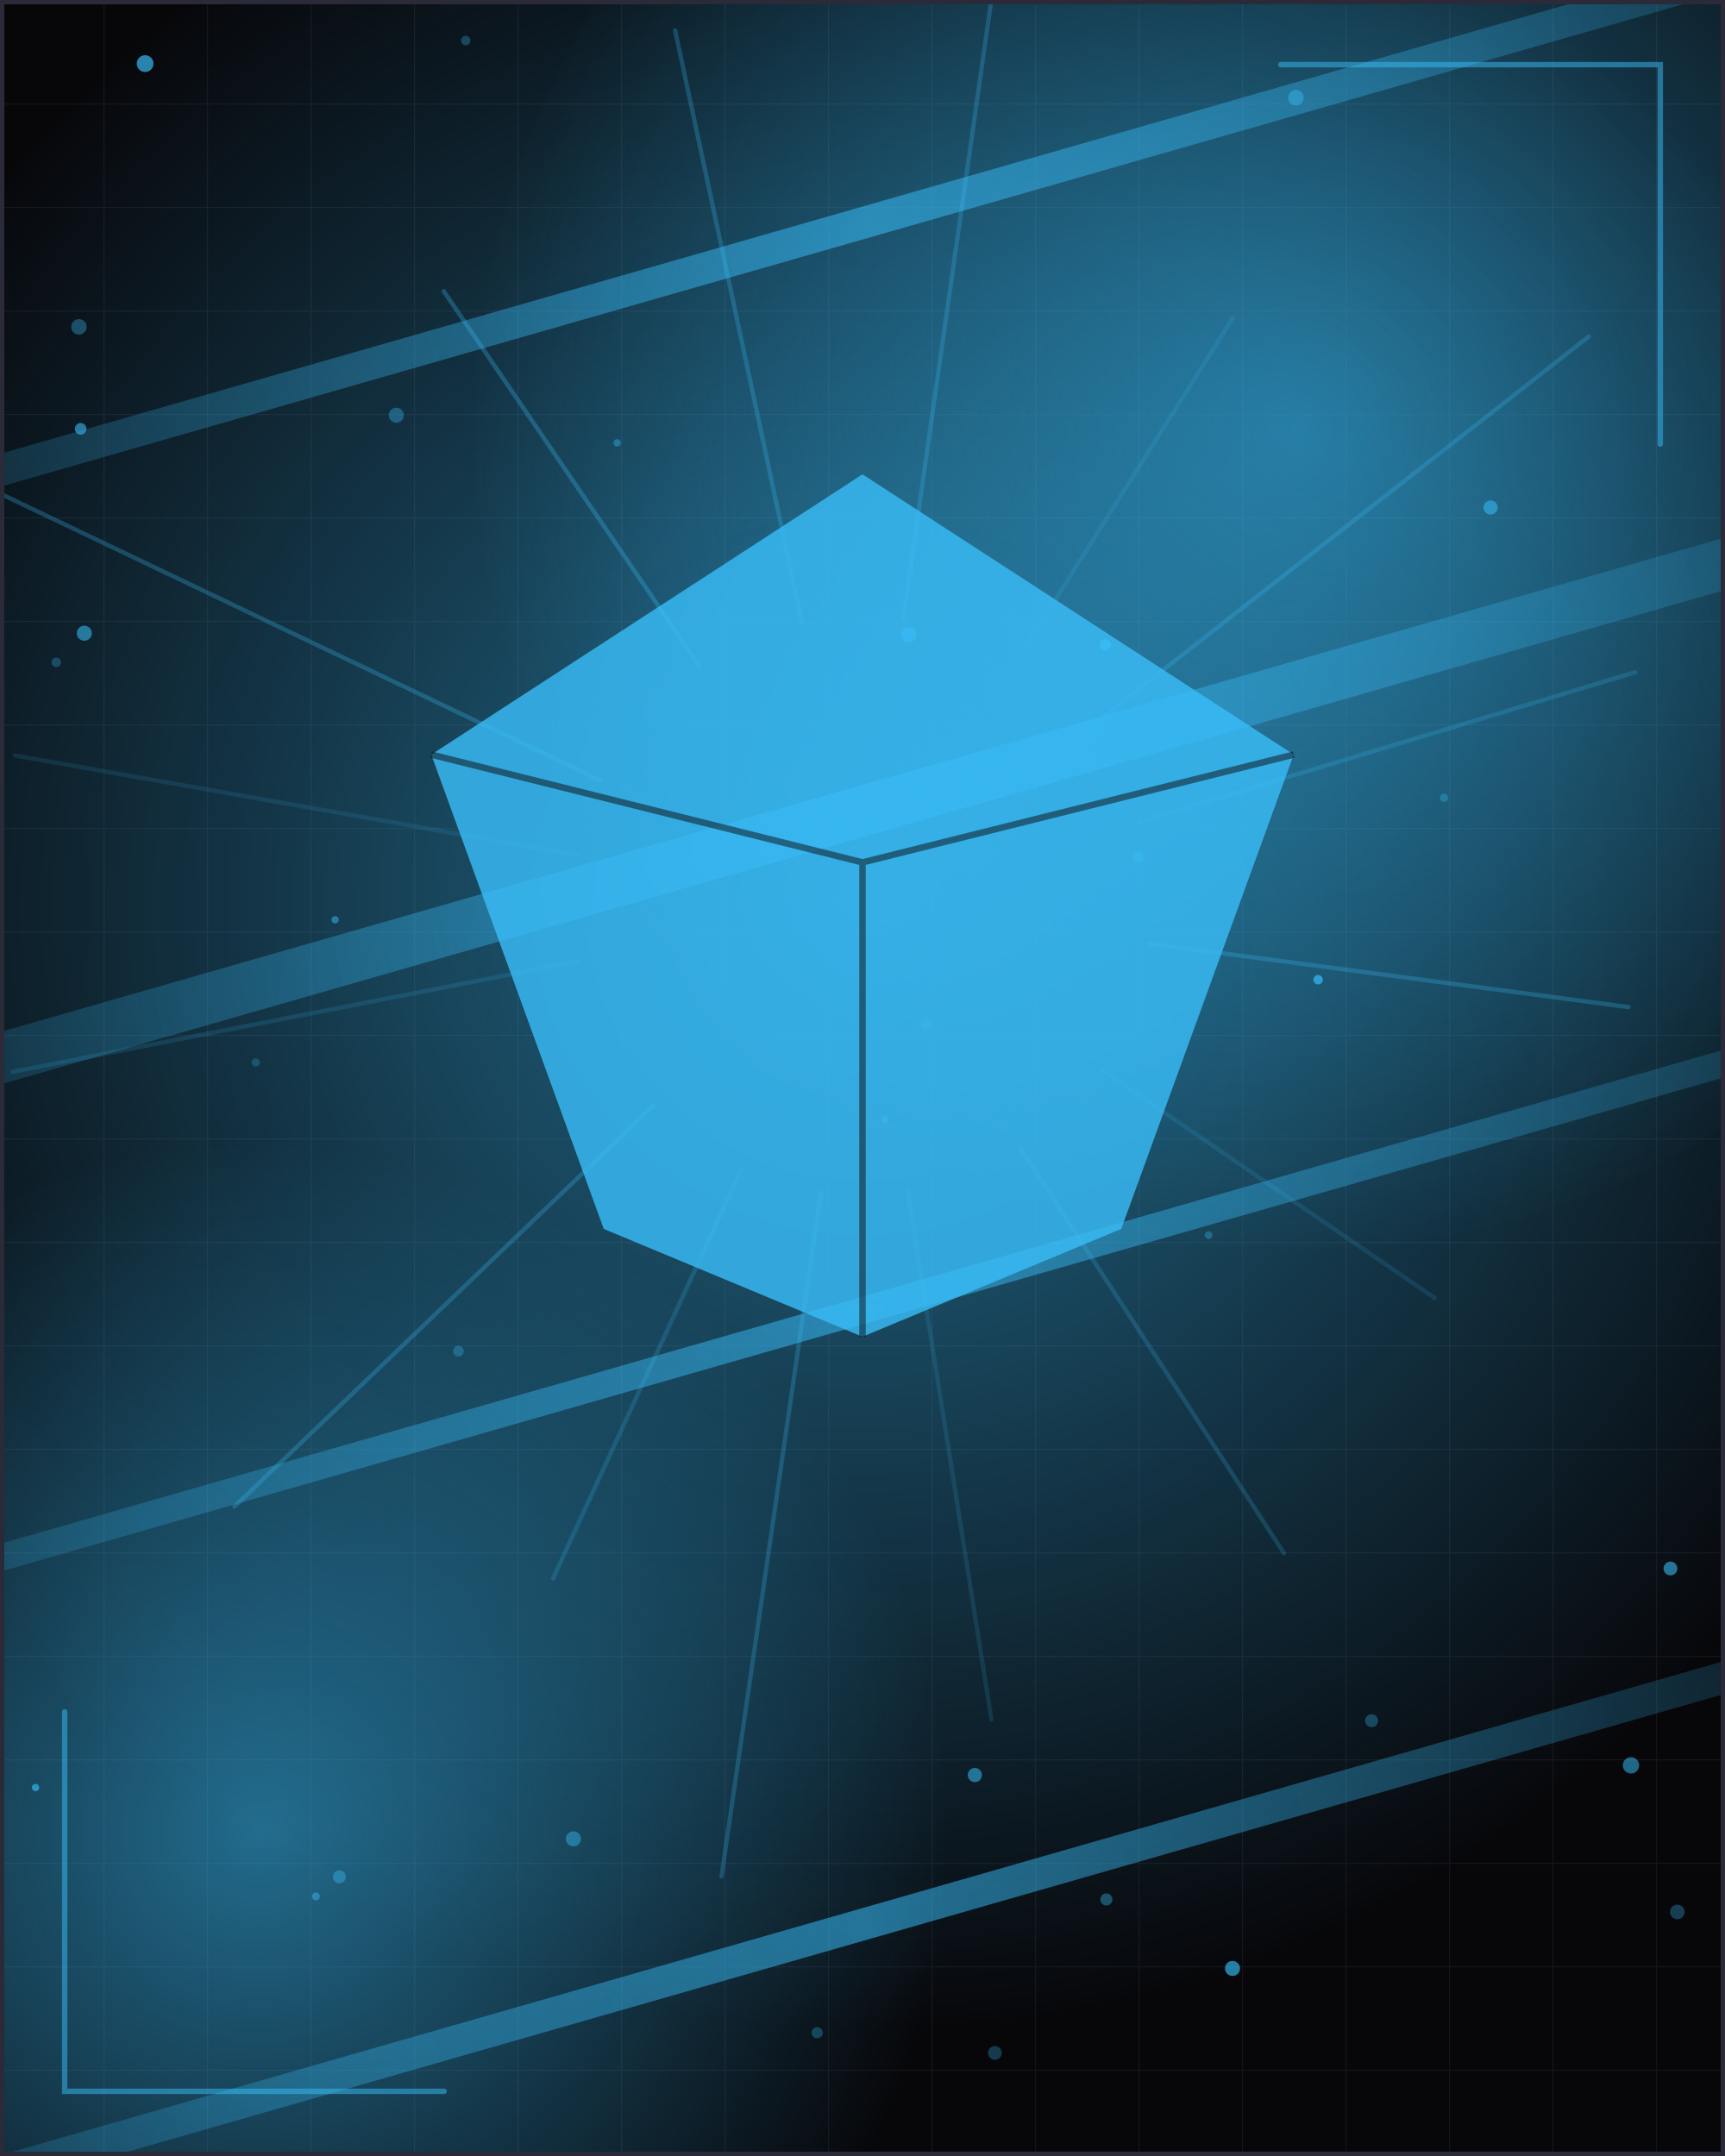
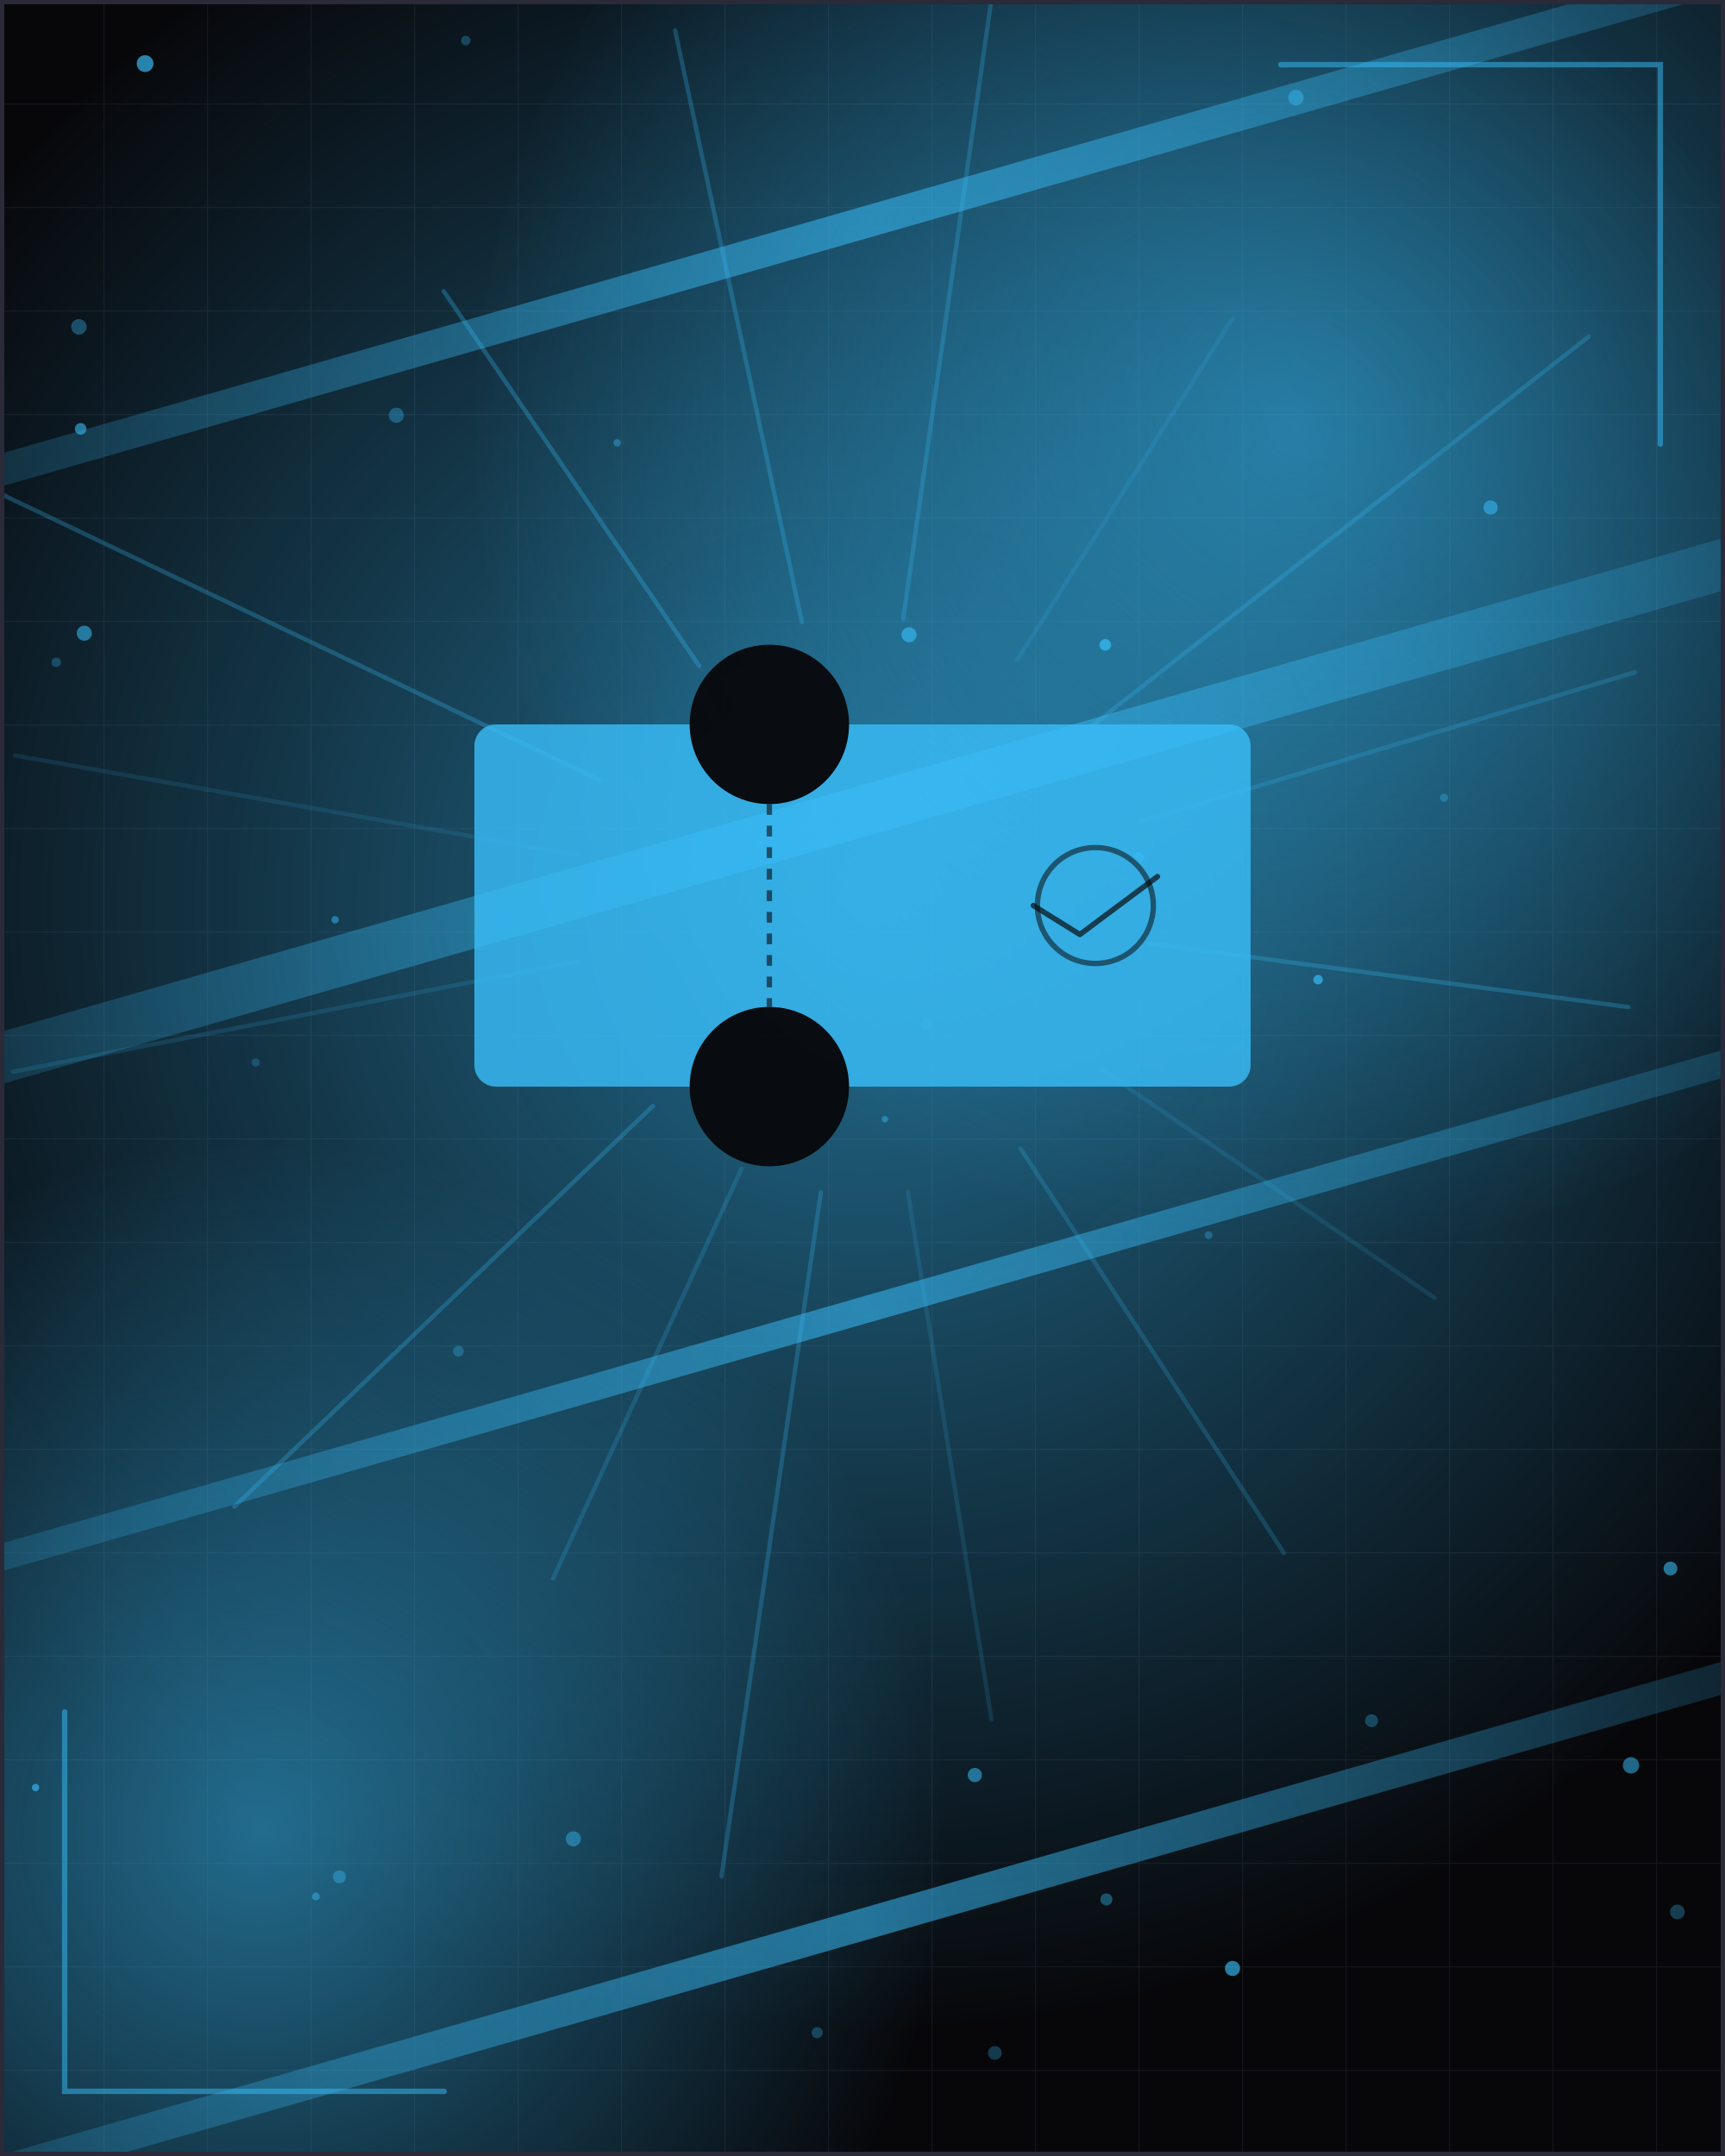
<svg xmlns="http://www.w3.org/2000/svg" width="800" height="1000" viewBox="0 0 800 1000">
  <rect width="800" height="1000" fill="#07070a" />
  <defs>
    <pattern id="grid" width="48" height="48" patternUnits="userSpaceOnUse">
      <path d="M 48 0 L 0 0 0 48" fill="none" stroke="#2a2a38" stroke-width="1" opacity="0.35" />
    </pattern>
  </defs>
  <rect width="800" height="1000" fill="url(#grid)" />
  <defs>
    <linearGradient id="slash33" x1="0" y1="0" x2="1" y2="0">
      <stop offset="0%" stop-color="#38bdf8" stop-opacity="0" />
      <stop offset="50%" stop-color="#38bdf8" stop-opacity="0.55" />
      <stop offset="100%" stop-color="#38bdf8" stop-opacity="0" />
    </linearGradient>
  </defs>
  <g>
    <rect x="-200" y="95.8" width="1200.0" height="14.7" fill="url(#slash33)" transform="rotate(-16 400 95.8)" />
    <rect x="-200" y="364.0" width="1200.0" height="23.4" fill="url(#slash33)" transform="rotate(-16 400 364.0)" />
    <rect x="-200" y="601.4" width="1200.0" height="12.4" fill="url(#slash33)" transform="rotate(-16 400 601.4)" />
    <rect x="-200" y="885.0" width="1200.0" height="14.7" fill="url(#slash33)" transform="rotate(-16 400 885.0)" />
  </g>
  <defs>
    <radialGradient id="glow0" cx="50%" cy="50%" r="50%">
      <stop offset="0%" stop-color="#38bdf8" stop-opacity="0.55" />
      <stop offset="100%" stop-color="#38bdf8" stop-opacity="0" />
    </radialGradient>
  </defs>
  <circle cx="400" cy="420" r="520" fill="url(#glow0)" />
  <defs>
    <radialGradient id="glow1" cx="50%" cy="50%" r="50%">
      <stop offset="0%" stop-color="#38bdf8" stop-opacity="0.55" />
      <stop offset="100%" stop-color="#38bdf8" stop-opacity="0" />
    </radialGradient>
  </defs>
  <circle cx="600" cy="200" r="380" fill="url(#glow1)" />
  <defs>
    <radialGradient id="glow2" cx="50%" cy="50%" r="50%">
      <stop offset="0%" stop-color="#38bdf8" stop-opacity="0.55" />
      <stop offset="100%" stop-color="#38bdf8" stop-opacity="0" />
    </radialGradient>
  </defs>
  <circle cx="120" cy="850" r="320" fill="url(#glow2)" />
  <g opacity="0.4" stroke="#38bdf8" stroke-width="2" stroke-linecap="round">
    <line x1="533.2" y1="437.7" x2="755.2" y2="467.1" opacity="0.65" />
    <line x1="510.8" y1="496.0" x2="665.3" y2="602.0" opacity="0.33" />
    <line x1="473.3" y1="532.7" x2="595.4" y2="720.3" opacity="0.49" />
    <line x1="421.0" y1="552.7" x2="459.8" y2="797.6" opacity="0.34" />
    <line x1="380.7" y1="553.0" x2="334.6" y2="870.3" opacity="0.60" />
    <line x1="343.9" y1="542.1" x2="256.5" y2="732.1" opacity="0.46" />
    <line x1="302.9" y1="512.9" x2="108.7" y2="698.8" opacity="0.65" />
    <line x1="268.1" y1="445.8" x2="6.0" y2="497.1" opacity="0.36" />
    <line x1="267.7" y1="396.6" x2="6.9" y2="350.4" opacity="0.30" />
    <line x1="278.7" y1="362.1" x2="-13.2" y2="222.6" opacity="0.69" />
    <line x1="324.3" y1="308.9" x2="205.8" y2="135.1" opacity="0.73" />
    <line x1="371.9" y1="288.6" x2="313.1" y2="14.1" opacity="0.63" />
    <line x1="418.9" y1="286.9" x2="461.4" y2="-11.7" opacity="0.60" />
    <line x1="471.7" y1="306.3" x2="571.6" y2="147.7" opacity="0.35" />
    <line x1="505.8" y1="337.1" x2="736.8" y2="156.1" opacity="0.58" />
    <line x1="528.7" y1="381.1" x2="758.3" y2="311.8" opacity="0.50" />
  </g>
  <circle cx="421.6" cy="294.4" r="3.5" fill="#38bdf8" opacity="0.62" />
  <circle cx="36.6" cy="151.6" r="3.6" fill="#38bdf8" opacity="0.35" />
  <circle cx="379.0" cy="942.8" r="2.6" fill="#38bdf8" opacity="0.29" />
  <circle cx="461.4" cy="952.2" r="3.2" fill="#38bdf8" opacity="0.28" />
  <circle cx="155.4" cy="426.6" r="1.7" fill="#38bdf8" opacity="0.50" />
  <circle cx="636.1" cy="798.1" r="3.0" fill="#38bdf8" opacity="0.31" />
  <circle cx="560.5" cy="572.9" r="1.8" fill="#38bdf8" opacity="0.31" />
  <circle cx="777.9" cy="886.8" r="3.4" fill="#38bdf8" opacity="0.30" />
  <circle cx="774.7" cy="727.5" r="3.2" fill="#38bdf8" opacity="0.58" />
  <circle cx="452.1" cy="823.3" r="3.3" fill="#38bdf8" opacity="0.54" />
  <circle cx="37.4" cy="198.9" r="2.7" fill="#38bdf8" opacity="0.58" />
  <circle cx="528.0" cy="397.6" r="2.5" fill="#38bdf8" opacity="0.45" />
  <circle cx="669.7" cy="370.0" r="1.9" fill="#38bdf8" opacity="0.31" />
  <circle cx="67.3" cy="29.5" r="3.9" fill="#38bdf8" opacity="0.68" />
  <circle cx="429.6" cy="475.1" r="2.6" fill="#38bdf8" opacity="0.25" />
  <circle cx="146.5" cy="879.6" r="1.8" fill="#38bdf8" opacity="0.45" />
  <circle cx="601.0" cy="45.3" r="3.6" fill="#38bdf8" opacity="0.43" />
  <circle cx="212.6" cy="626.7" r="2.5" fill="#38bdf8" opacity="0.30" />
  <circle cx="216.0" cy="18.8" r="2.2" fill="#38bdf8" opacity="0.29" />
  <circle cx="571.6" cy="913.0" r="3.5" fill="#38bdf8" opacity="0.65" />
  <circle cx="410.4" cy="519.1" r="1.5" fill="#38bdf8" opacity="0.45" />
  <circle cx="611.3" cy="454.4" r="2.2" fill="#38bdf8" opacity="0.68" />
  <circle cx="512.6" cy="299.1" r="2.7" fill="#38bdf8" opacity="0.70" />
  <circle cx="756.4" cy="818.8" r="3.8" fill="#38bdf8" opacity="0.52" />
  <circle cx="265.9" cy="852.9" r="3.5" fill="#38bdf8" opacity="0.43" />
  <circle cx="157.4" cy="870.5" r="3.0" fill="#38bdf8" opacity="0.39" />
  <circle cx="183.8" cy="192.6" r="3.5" fill="#38bdf8" opacity="0.35" />
  <circle cx="513.1" cy="881.0" r="2.8" fill="#38bdf8" opacity="0.38" />
  <circle cx="39.1" cy="293.7" r="3.5" fill="#38bdf8" opacity="0.56" />
  <circle cx="26.1" cy="307.2" r="2.2" fill="#38bdf8" opacity="0.28" />
  <circle cx="286.2" cy="205.4" r="1.7" fill="#38bdf8" opacity="0.38" />
  <circle cx="691.3" cy="235.4" r="3.3" fill="#38bdf8" opacity="0.54" />
  <circle cx="16.5" cy="829.1" r="1.7" fill="#38bdf8" opacity="0.63" />
  <circle cx="118.6" cy="492.8" r="1.9" fill="#38bdf8" opacity="0.24" />
  <g transform="translate(400 420)" opacity="0.95">
-     <path d="M -200 -70 L 0 -200 L 200 -70 L 120 150 L 0 200 L -120 150 Z" fill="#38bdf8" opacity="0.85" />
-     <path d="M -200 -70 L 0 -20 L 200 -70 M 0 -20 L 0 200" fill="none" stroke="#07070a" stroke-width="3" opacity="0.5" />
+     <rect x="-180" y="-84" width="360" height="168" rx="10" fill="#38bdf8" opacity="0.85" />
+     <circle cx="-43.2" cy="-84" r="36.96" fill="#07070a" />
+     <circle cx="-43.2" cy="84" r="36.96" fill="#07070a" />
+     <line x1="-43.2" y1="-47.04" x2="-43.2" y2="47.04" stroke="#07070a" stroke-width="2.5" stroke-dasharray="5 5" opacity="0.6" />
+     <circle cx="108" cy="0" r="26.88" fill="none" stroke="#07070a" stroke-width="2.5" opacity="0.55" />
+     <path d="M 79.2 0 L 100.8 13.44 L 136.8 -13.44" fill="none" stroke="#07070a" stroke-width="2.5" stroke-linecap="round" stroke-linejoin="round" opacity="0.7" />
  </g>
  <g opacity="0.5" stroke="#38bdf8" stroke-width="2.5" stroke-linecap="round">
    <path d="M 594 30 L 770 30 L 770 206" fill="none" />
    <path d="M 30 794 L 30 970 L 206 970" fill="none" />
  </g>
  <rect x="1" y="1" width="798" height="998" fill="none" stroke="#2a2a38" stroke-width="2" />
</svg>
